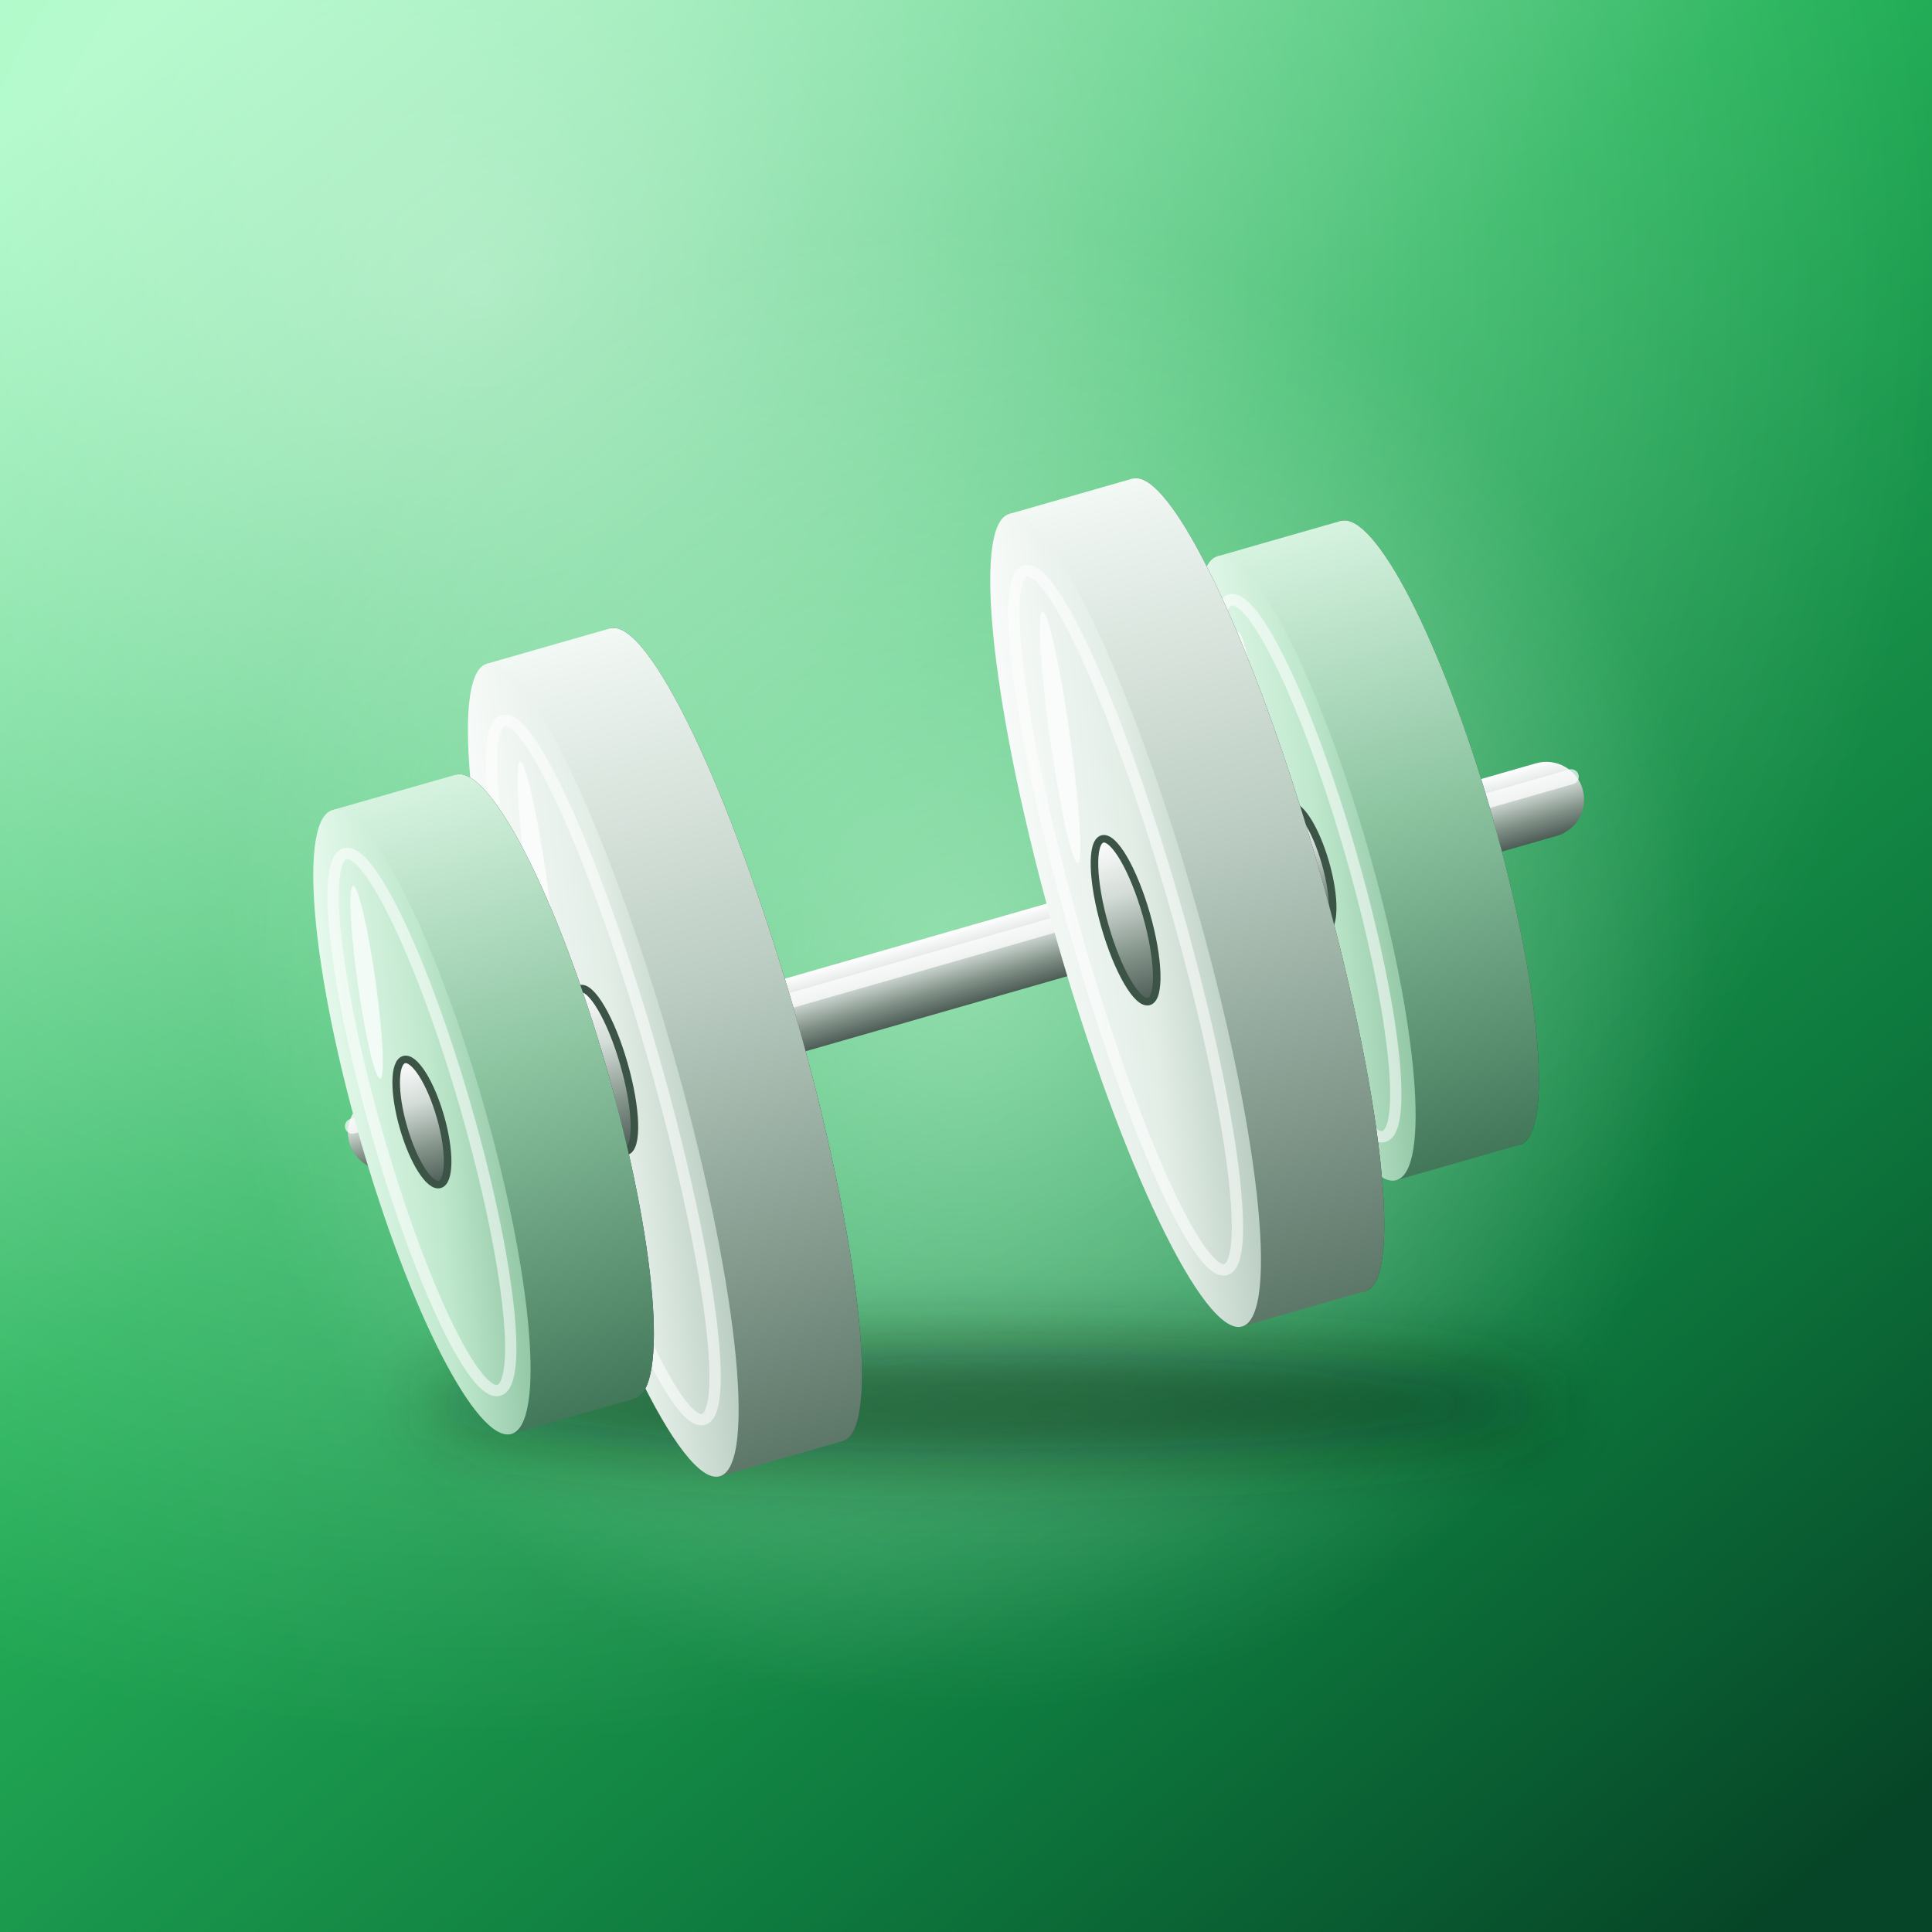
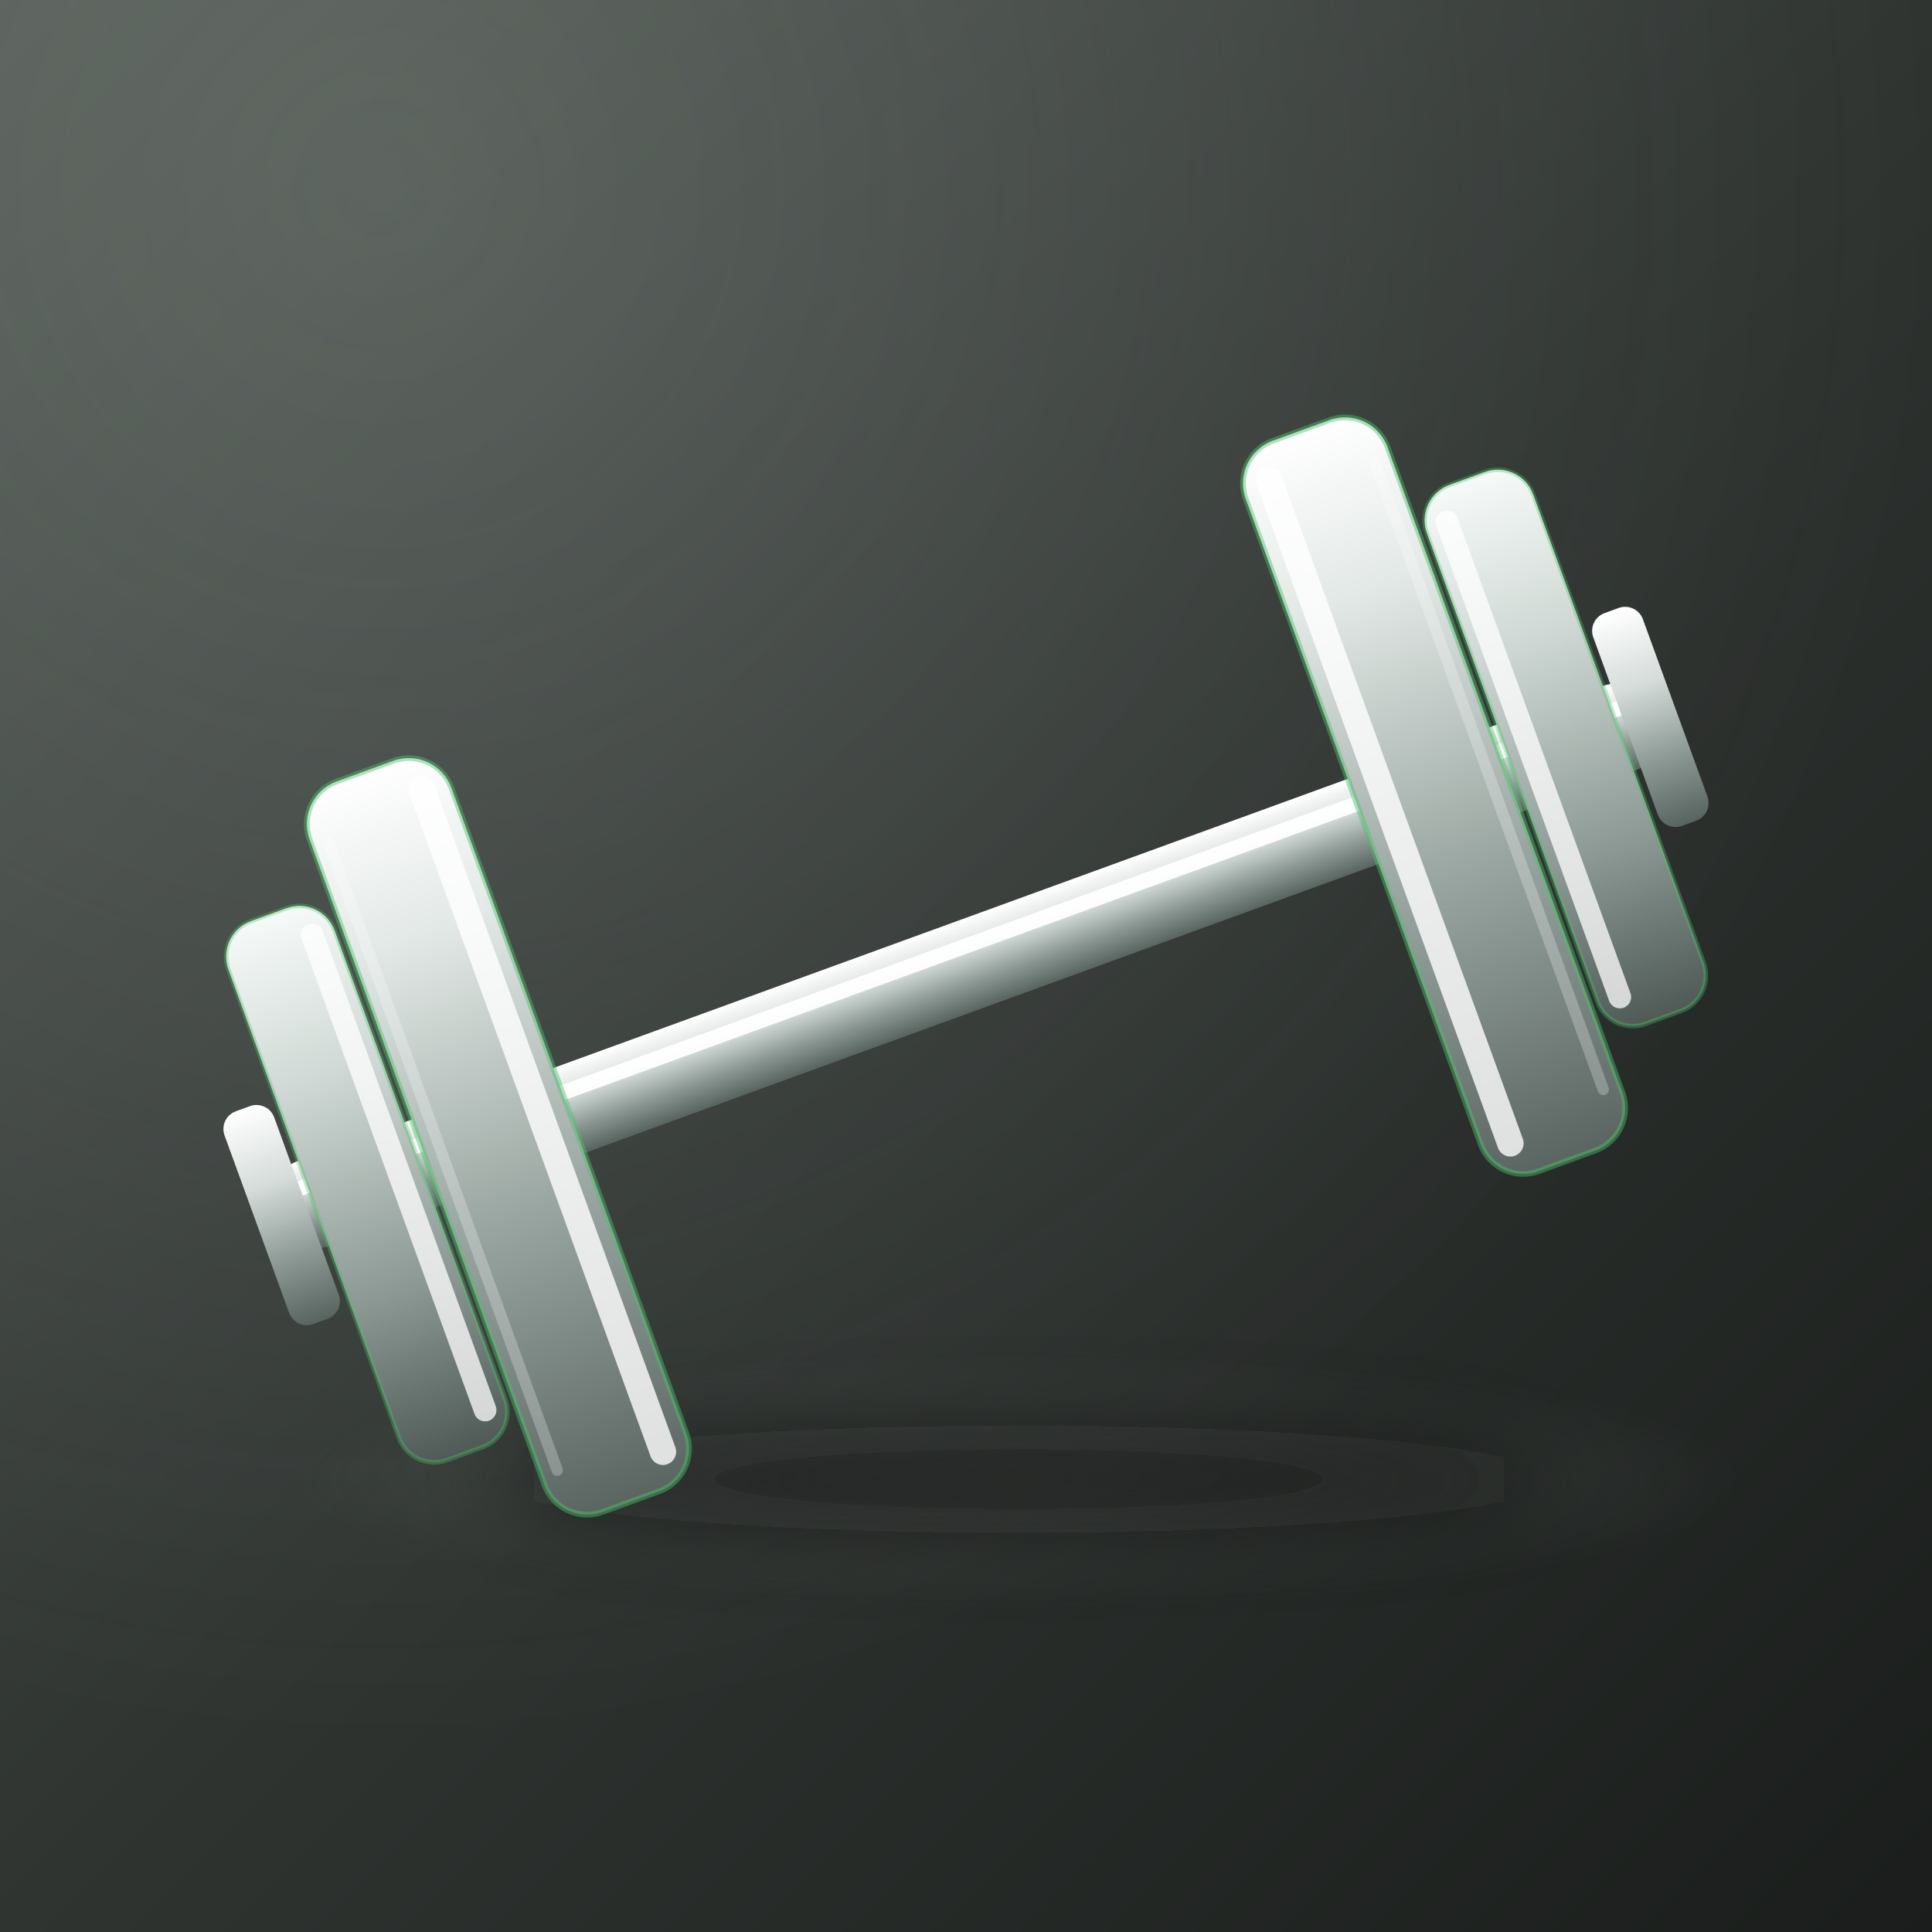
<svg xmlns="http://www.w3.org/2000/svg" viewBox="0 0 512 512">
  <defs>
-     <linearGradient id="bg" x1="0.1" y1="0" x2="0.9" y2="1">
-       <stop offset="0" stop-color="#8ff7b3" />
-       <stop offset="0.4" stop-color="#26b35a" />
-       <stop offset="0.75" stop-color="#0e7a3e" />
-       <stop offset="1" stop-color="#064527" />
+     <linearGradient id="bg" x1="0" y1="0" x2="1" y2="1">
+       <stop offset="0" stop-color="#4d544f" />
+       <stop offset="0.5" stop-color="#2f3431" />
+       <stop offset="1" stop-color="#1a1d1b" />
    </linearGradient>
-     <radialGradient id="glow" cx="0.25" cy="0.15" r="0.75">
-       <stop offset="0" stop-color="#fff" stop-opacity="0.5" />
-       <stop offset="1" stop-color="#fff" stop-opacity="0" />
+     <radialGradient id="glow" cx="0.2" cy="0.1" r="0.8">
+       <stop offset="0" stop-color="#e8f0ea" stop-opacity="0.16" />
+       <stop offset="1" stop-color="#e8f0ea" stop-opacity="0" />
    </radialGradient>
-     <radialGradient id="halo" cx="0.5" cy="0.5" r="0.5">
-       <stop offset="0" stop-color="#c8ffd9" stop-opacity="0.55" />
-       <stop offset="1" stop-color="#c8ffd9" stop-opacity="0" />
+     <radialGradient id="floor" cx="0.5" cy="0.5" r="0.5">
+       <stop offset="0" stop-color="#6a726c" stop-opacity="0.45" />
+       <stop offset="1" stop-color="#6a726c" stop-opacity="0" />
    </radialGradient>
-     <linearGradient id="face" x1="0" y1="0" x2="1" y2="1">
+     <linearGradient id="plate" x1="0" y1="0" x2="0" y2="1">
      <stop offset="0" stop-color="#ffffff" />
-       <stop offset="0.55" stop-color="#e3eee7" />
-       <stop offset="1" stop-color="#a9c0b2" />
+       <stop offset="0.22" stop-color="#e3e9e6" />
+       <stop offset="0.6" stop-color="#9aa6a1" />
+       <stop offset="1" stop-color="#5a6561" />
    </linearGradient>
-     <linearGradient id="faceS" x1="0" y1="0" x2="1" y2="1">
-       <stop offset="0" stop-color="#f4fff8" />
-       <stop offset="0.55" stop-color="#bfe8cd" />
-       <stop offset="1" stop-color="#7fb894" />
-     </linearGradient>
-     <linearGradient id="body" x1="0" y1="0" x2="0" y2="1">
-       <stop offset="0" stop-color="#f2f8f4" />
-       <stop offset="0.45" stop-color="#b9cbc0" />
-       <stop offset="1" stop-color="#5d7769" />
-     </linearGradient>
-     <linearGradient id="bodyS" x1="0" y1="0" x2="0" y2="1">
-       <stop offset="0" stop-color="#d6f3e0" />
-       <stop offset="0.45" stop-color="#8dc5a1" />
-       <stop offset="1" stop-color="#43775a" />
+     <linearGradient id="plate2" x1="0" y1="0" x2="0" y2="1">
+       <stop offset="0" stop-color="#f6faf8" />
+       <stop offset="0.3" stop-color="#cfd8d4" />
+       <stop offset="0.7" stop-color="#8a9792" />
+       <stop offset="1" stop-color="#4f5a56" />
    </linearGradient>
    <linearGradient id="steel" x1="0" y1="0" x2="0" y2="1">
      <stop offset="0" stop-color="#ffffff" />
-       <stop offset="0.35" stop-color="#d3dcd7" />
-       <stop offset="0.7" stop-color="#84948b" />
-       <stop offset="1" stop-color="#4d5c55" />
+       <stop offset="0.35" stop-color="#d5dcd9" />
+       <stop offset="0.7" stop-color="#8b9893" />
+       <stop offset="1" stop-color="#58645f" />
    </linearGradient>
-     <filter id="soft" x="-30%" y="-100%" width="160%" height="300%">
-       <feGaussianBlur stdDeviation="10" />
+     <filter id="blur" x="-30%" y="-100%" width="160%" height="300%">
+       <feGaussianBlur stdDeviation="12" />
    </filter>
+     <g id="side">
+       <rect x="112" y="-103" width="40" height="206" rx="12" fill="url(#plate)" stroke="#4cc26b" stroke-opacity="0.45" stroke-width="1.5" />
+       <rect x="116" y="-97" width="7" height="194" rx="3.5" fill="#fff" opacity="0.8" />
+       <rect x="146" y="-90" width="3" height="180" rx="1.5" fill="#fff" opacity="0.25" />
+       <rect x="154" y="-76" width="30" height="152" rx="10" fill="url(#plate2)" stroke="#4cc26b" stroke-opacity="0.35" stroke-width="1.2" />
+       <rect x="157" y="-70" width="6" height="140" rx="3" fill="#fff" opacity="0.75" />
+       <rect x="186" y="-30" width="14" height="60" rx="5" fill="url(#steel)" />
+     </g>
  </defs>
  <rect width="512" height="512" fill="url(#bg)" />
  <rect width="512" height="512" fill="url(#glow)" />
-   <circle cx="256" cy="256" r="200" fill="url(#halo)" />
-   <ellipse cx="262" cy="372" rx="150" ry="15" fill="#02210f" opacity="0.55" filter="url(#soft)" />
-   <g transform="rotate(-16 256 256)">
-     <rect x="86" y="246" width="340" height="20" rx="10" fill="url(#steel)" />
-     <rect x="86" y="250" width="340" height="4" rx="2" fill="#fff" opacity="0.7" />
-     <ellipse cx="384" cy="256" rx="17" ry="86" fill="#2f4a3b" />
-     <path d="M350 170 H384 V342 H350 Z" fill="url(#bodyS)" />
-     <ellipse cx="384" cy="256" rx="17" ry="86" fill="url(#bodyS)" />
-     <ellipse cx="350" cy="256" rx="17" ry="86" fill="url(#faceS)" />
-     <ellipse cx="350" cy="256" rx="12.24" ry="73.96" fill="none" stroke="#fff" stroke-opacity="0.55" stroke-width="3" />
-     <ellipse cx="350" cy="256" rx="5.1" ry="17.2" fill="url(#steel)" stroke="#3b5446" stroke-width="2" />
-     <ellipse cx="340.65" cy="217.3" rx="2.38" ry="25.8" fill="#fff" opacity="0.7" transform="rotate(8 350 256)" />
-     <ellipse cx="334" cy="256" rx="19" ry="112" fill="#2f4a3b" />
-     <path d="M300 144 H334 V368 H300 Z" fill="url(#body)" />
-     <ellipse cx="334" cy="256" rx="19" ry="112" fill="url(#body)" />
-     <ellipse cx="300" cy="256" rx="19" ry="112" fill="url(#face)" />
-     <ellipse cx="300" cy="256" rx="13.68" ry="96.32" fill="none" stroke="#fff" stroke-opacity="0.55" stroke-width="3" />
-     <ellipse cx="300" cy="256" rx="5.7" ry="22.4" fill="url(#steel)" stroke="#3b5446" stroke-width="2" />
-     <ellipse cx="289.55" cy="205.6" rx="2.66" ry="33.6" fill="#fff" opacity="0.7" transform="rotate(8 300 256)" />
-     <ellipse cx="190" cy="256" rx="19" ry="112" fill="#2f4a3b" />
-     <path d="M156 144 H190 V368 H156 Z" fill="url(#body)" />
-     <ellipse cx="190" cy="256" rx="19" ry="112" fill="url(#body)" />
-     <ellipse cx="156" cy="256" rx="19" ry="112" fill="url(#face)" />
-     <ellipse cx="156" cy="256" rx="13.68" ry="96.32" fill="none" stroke="#fff" stroke-opacity="0.55" stroke-width="3" />
-     <ellipse cx="156" cy="256" rx="5.7" ry="22.4" fill="url(#steel)" stroke="#3b5446" stroke-width="2" />
-     <ellipse cx="145.55" cy="205.6" rx="2.66" ry="33.6" fill="#fff" opacity="0.7" transform="rotate(8 156 256)" />
-     <ellipse cx="140" cy="256" rx="17" ry="86" fill="#2f4a3b" />
-     <path d="M106 170 H140 V342 H106 Z" fill="url(#bodyS)" />
-     <ellipse cx="140" cy="256" rx="17" ry="86" fill="url(#bodyS)" />
-     <ellipse cx="106" cy="256" rx="17" ry="86" fill="url(#faceS)" />
-     <ellipse cx="106" cy="256" rx="12.24" ry="73.96" fill="none" stroke="#fff" stroke-opacity="0.55" stroke-width="3" />
-     <ellipse cx="106" cy="256" rx="5.1" ry="17.2" fill="url(#steel)" stroke="#3b5446" stroke-width="2" />
-     <ellipse cx="96.65" cy="217.3" rx="2.38" ry="25.8" fill="#fff" opacity="0.7" transform="rotate(8 106 256)" />
+   <ellipse cx="270" cy="392" rx="190" ry="34" fill="url(#floor)" />
+   <ellipse cx="270" cy="392" rx="140" ry="14" fill="#0c0e0d" opacity="0.7" filter="url(#blur)" />
+   <g transform="translate(256 256) rotate(-20)">
+     <rect x="-196" y="-12" width="392" height="24" rx="12" fill="url(#steel)" />
+     <rect x="-196" y="-7" width="392" height="4" rx="1.5" fill="#fff" opacity="0.95" />
+     <use href="#side" />
+     <use href="#side" transform="scale(-1 1)" />
  </g>
</svg>
